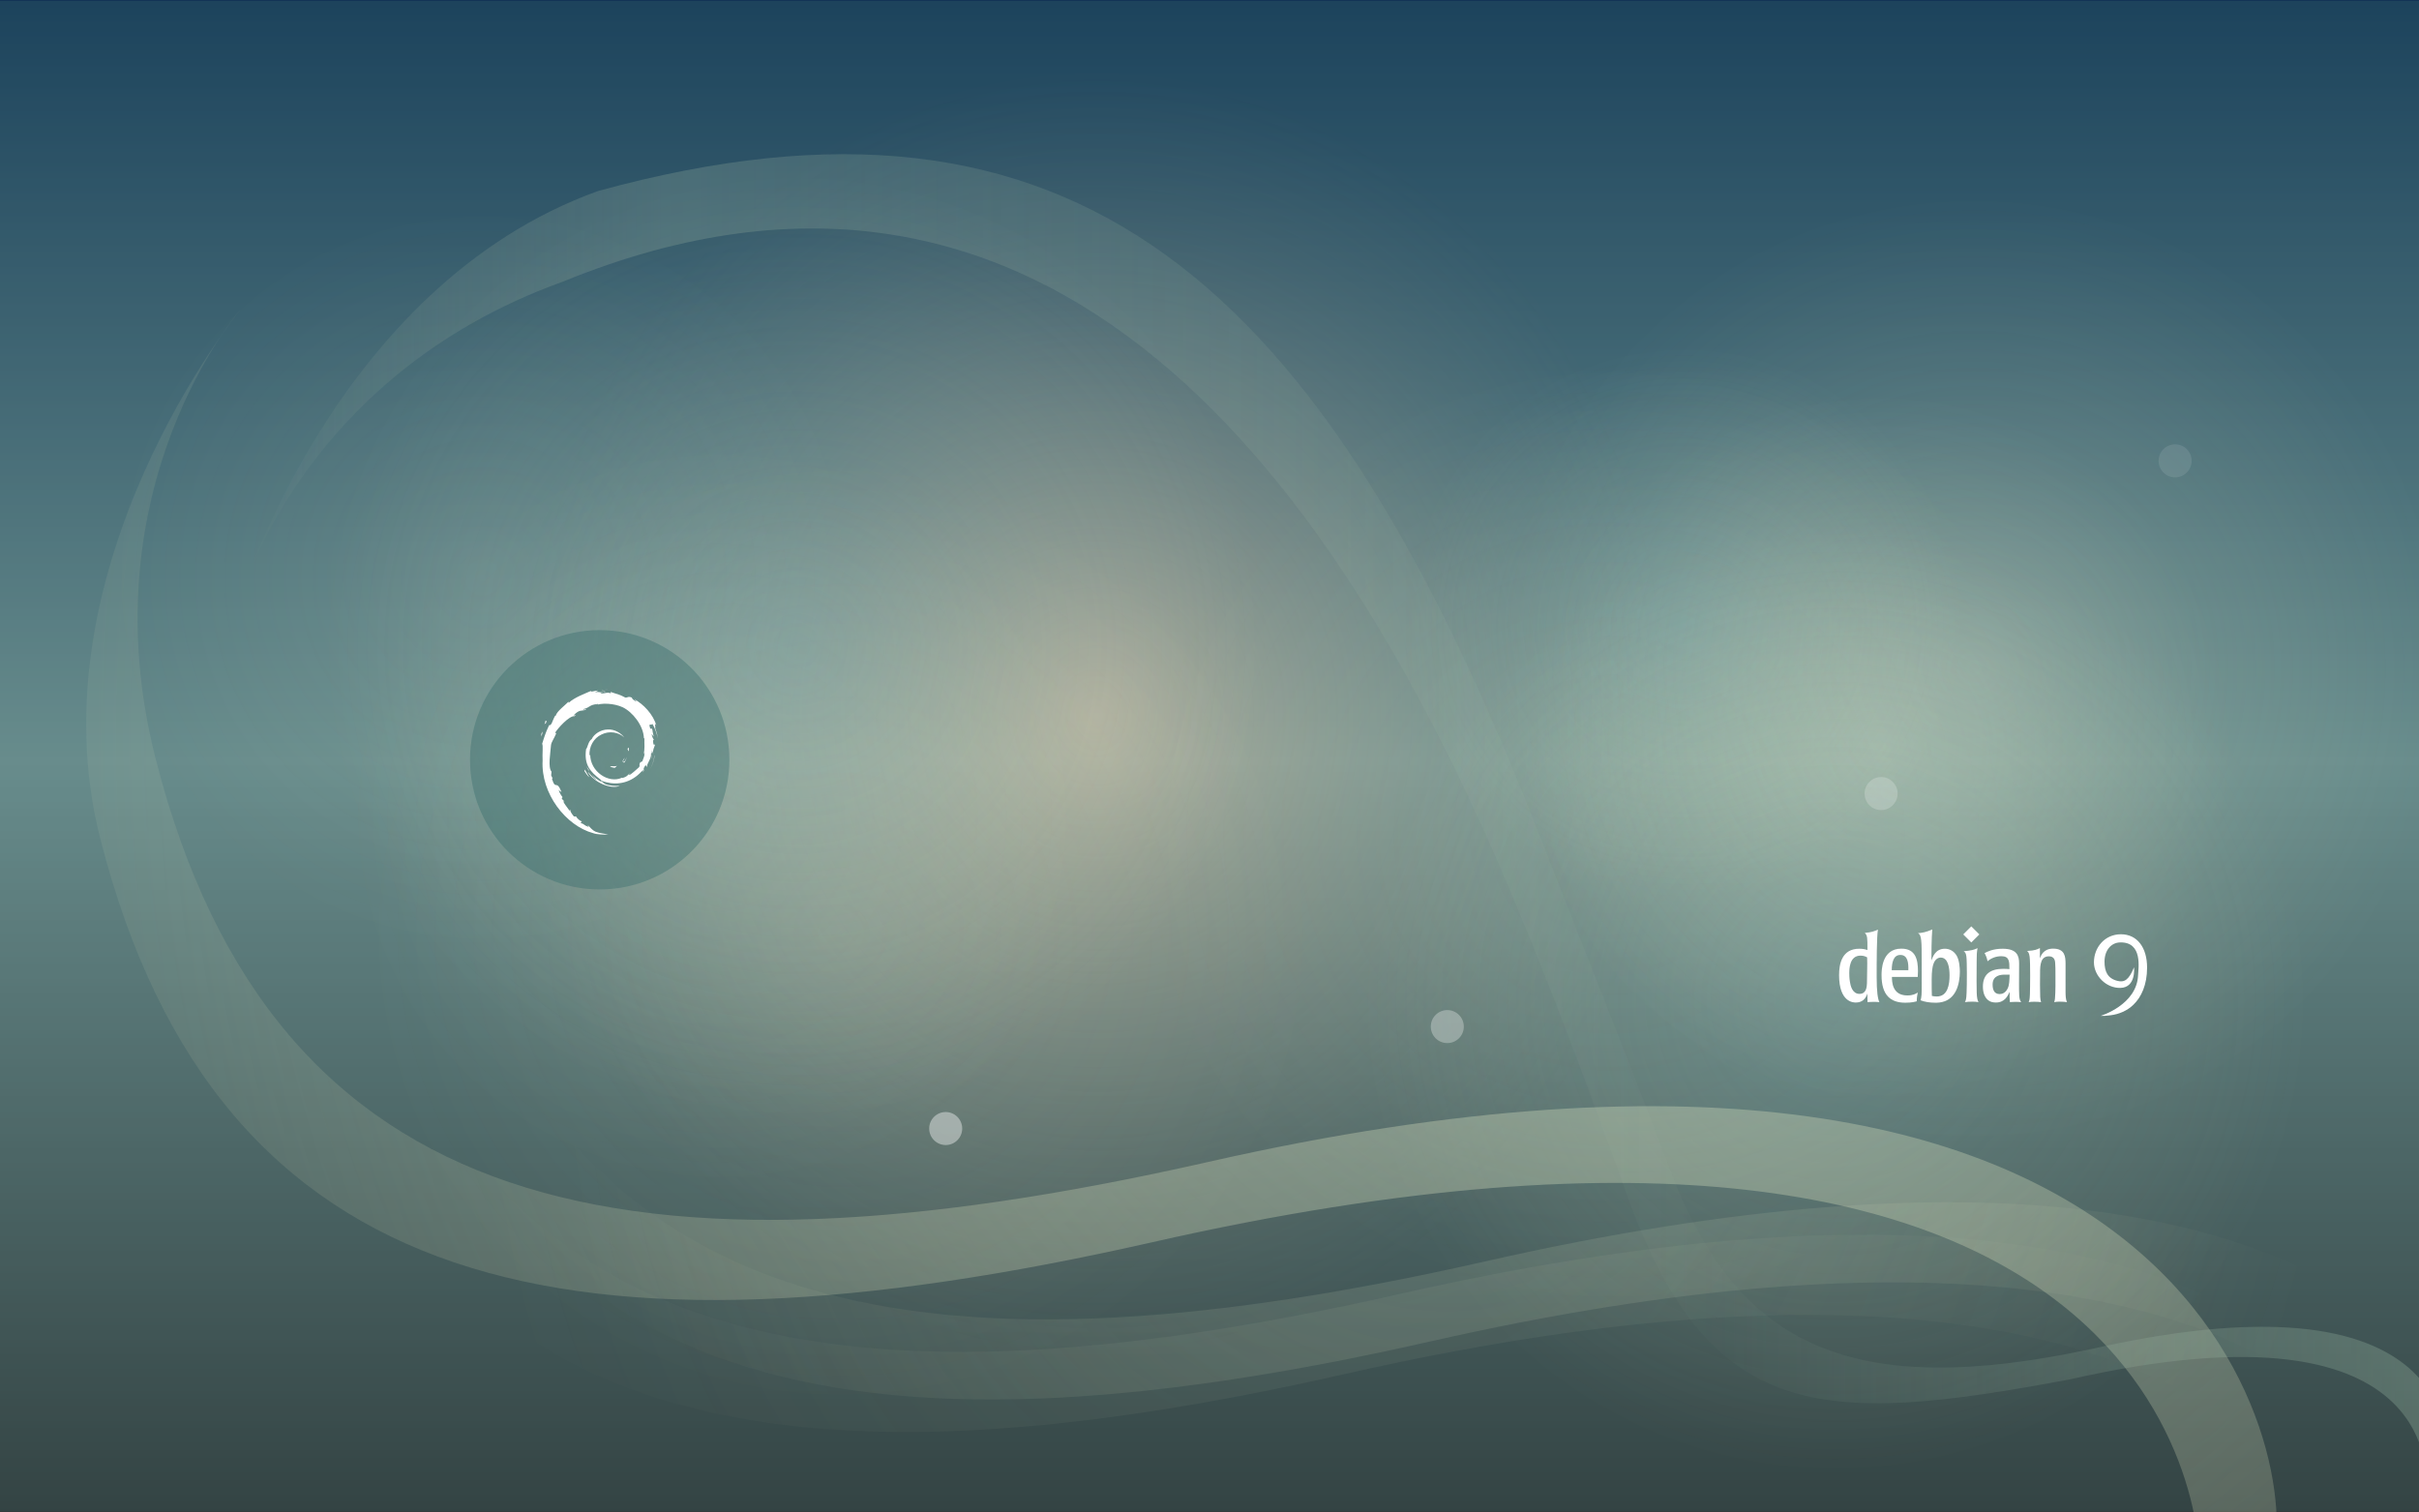
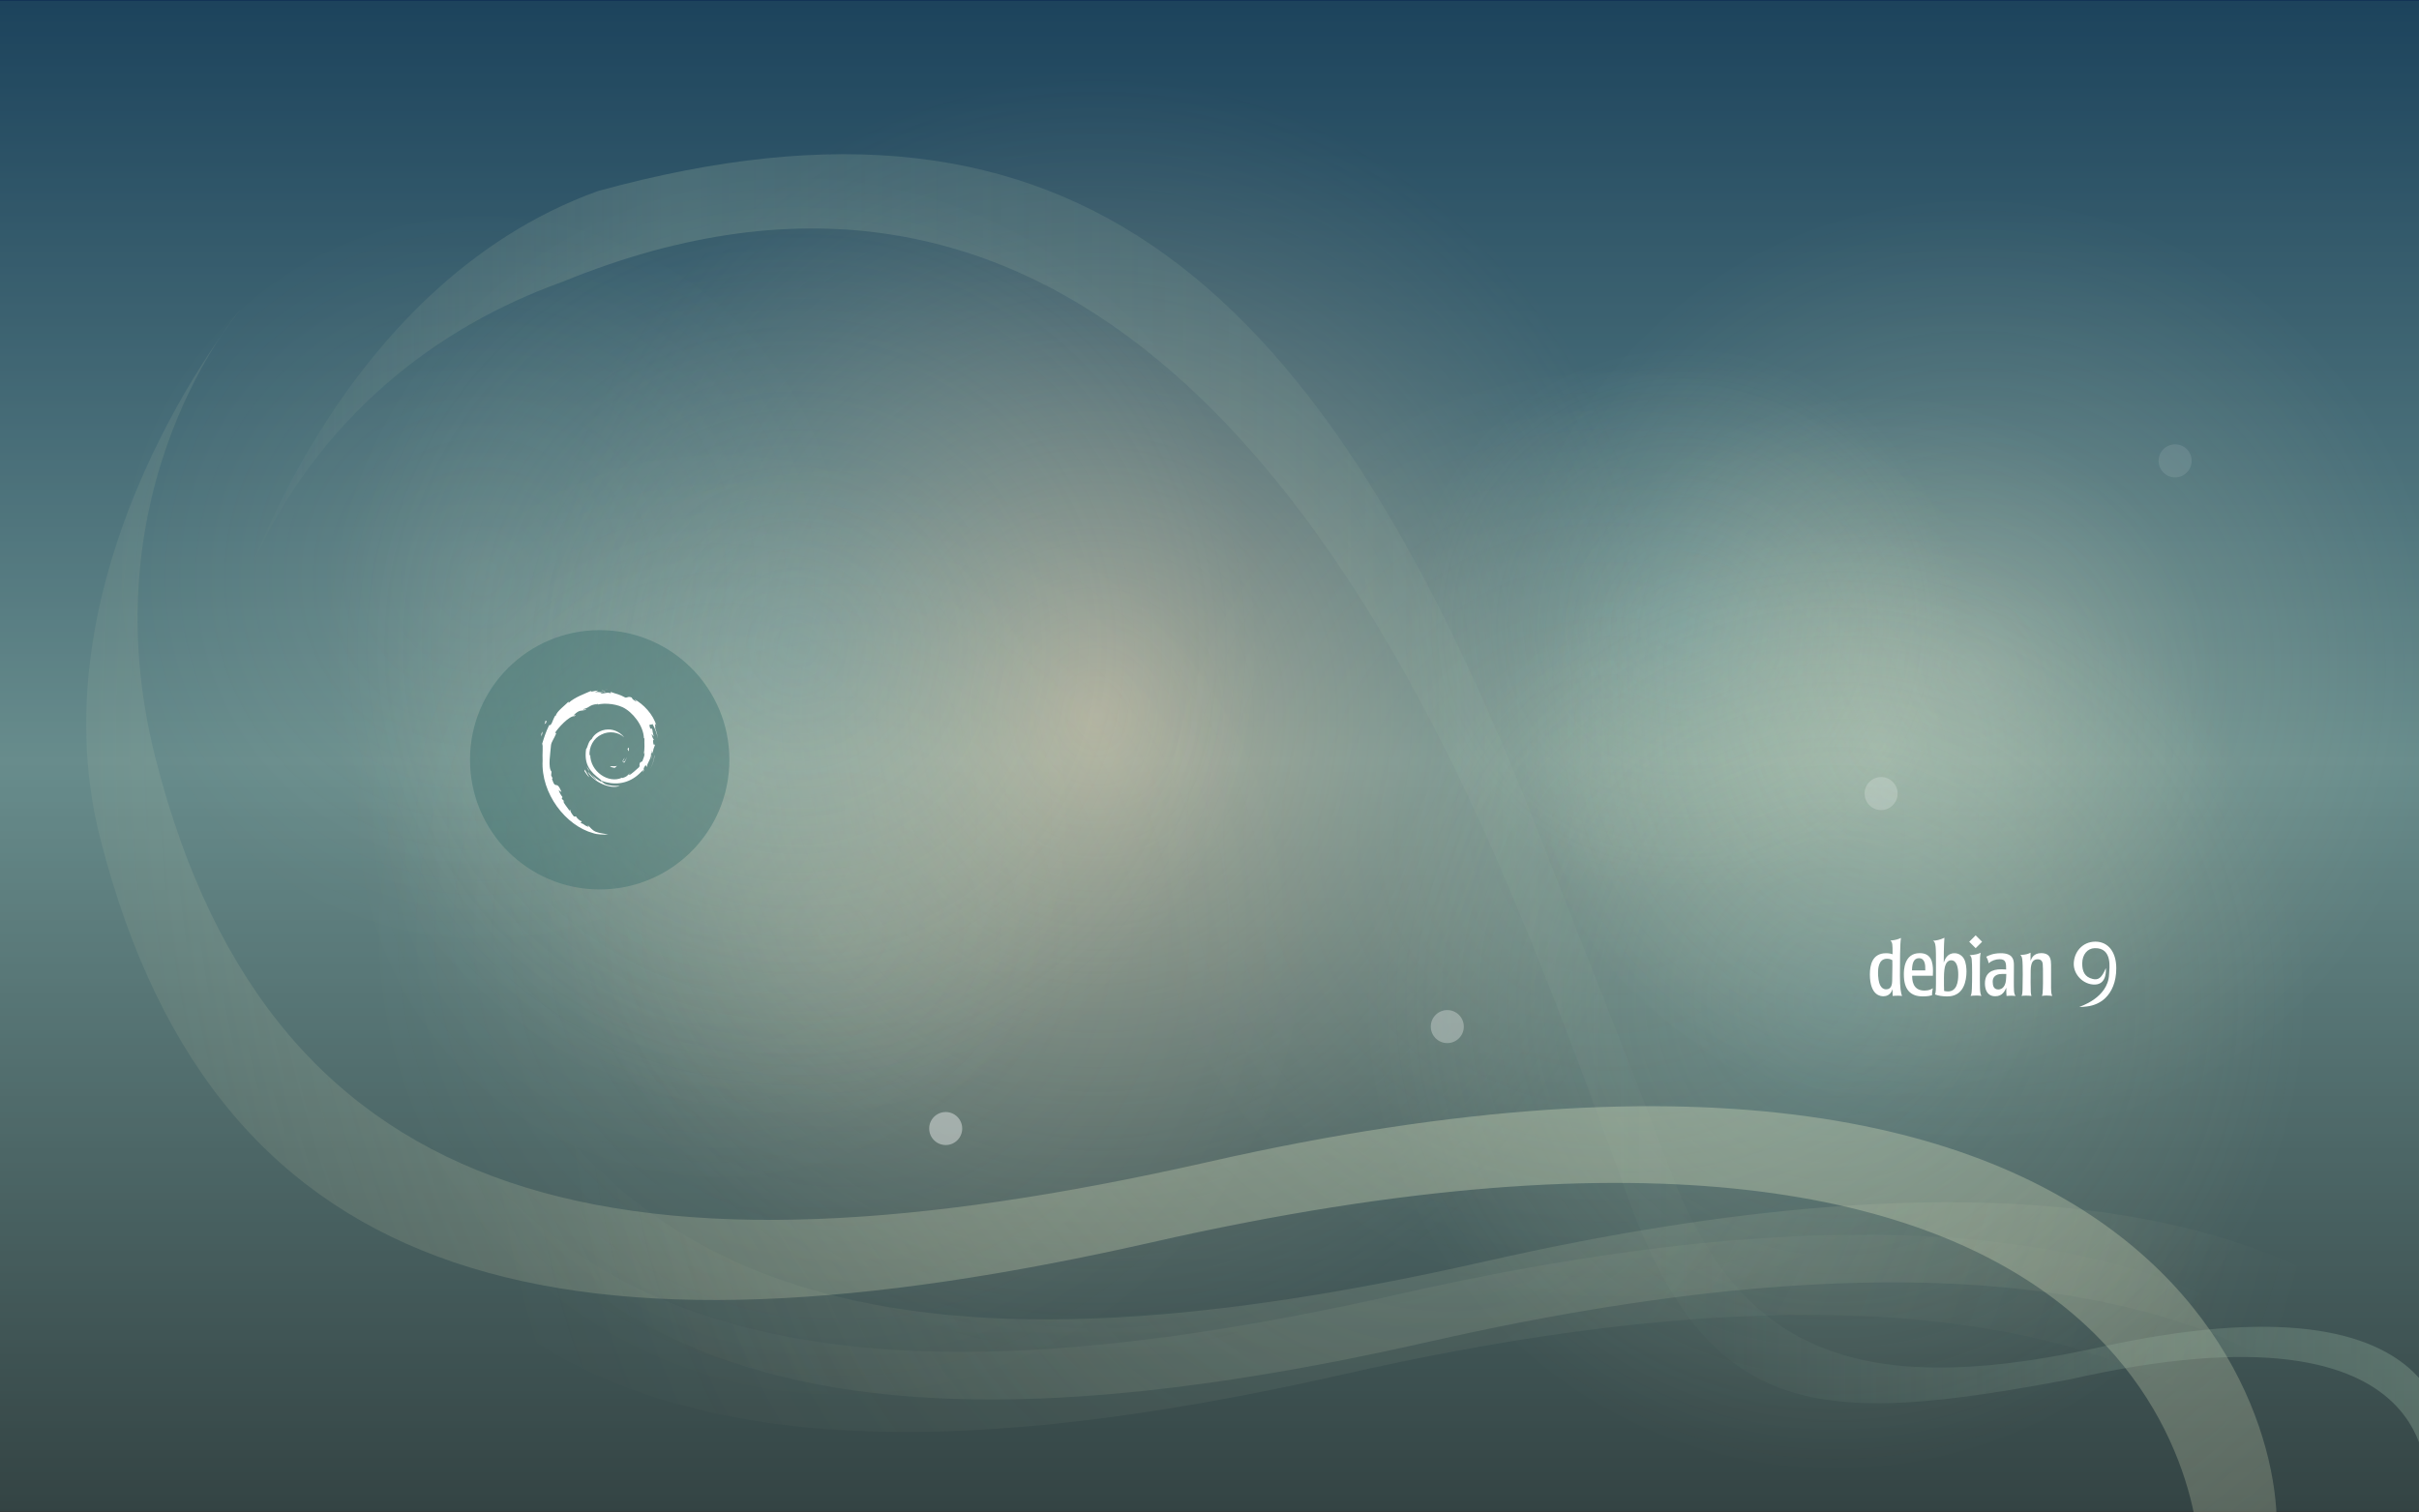
<svg xmlns="http://www.w3.org/2000/svg" version="1.1" id="root" x="0px" y="0px" width="2560" height="1600" viewBox="0 0 2560 1600" enable-background="new 0 0 1920 1200" xml:space="preserve">
  <defs id="defs188" />
  <g id="background" transform="matrix(1.33333,0,0,1.33333,-6.1425781e-6,-1.5527344e-6)">
    <g id="background_1_">
      <linearGradient id="SVGID_1_" gradientUnits="userSpaceOnUse" x1="-1528.699" y1="4317.114" x2="-1528.699" y2="3118.982" gradientTransform="matrix(1,0,0,-1,2488.699,4319.998)">
        <stop offset="0" style="stop-color:#133356" id="stop6" />
        <stop offset="0.502" style="stop-color:#7C9999" id="stop8" />
        <stop offset="1" style="stop-color:#333333" id="stop10" />
      </linearGradient>
      <rect y="0" x="0" style="fill:url(#SVGID_1_)" width="1920" height="1200.373" id="rect12" />
    </g>
    <g id="Layer_4">
      <radialGradient id="SVGID_2_" cx="-1656.957" cy="3382.681" r="942.225" gradientTransform="matrix(0.994,0,0,-1.1103,2517.466,4324.174)" gradientUnits="userSpaceOnUse">
        <stop offset="0" style="stop-color:#E4C8A5;stop-opacity:0.5" id="stop16" />
        <stop offset="0.143" style="stop-color:#AEAB93;stop-opacity:0.437" id="stop18" />
        <stop offset="0.38" style="stop-color:#587E77;stop-opacity:0.333" id="stop20" />
        <stop offset="0.488" style="stop-color:#366C6C;stop-opacity:0.286" id="stop22" />
      </radialGradient>
      <rect x="0" style="fill:url(#SVGID_2_)" y="0.749" width="1920" height="1199.251" id="rect24" />
    </g>
  </g>
  <g id="glows" transform="matrix(1.33333,0,0,1.33333,-6.1425781e-6,-1.5527344e-6)">
    <radialGradient id="SVGID_3_" cx="-996.666" cy="3727.3" r="279.21" gradientTransform="matrix(1,0,0,-1,2488.699,4319.998)" gradientUnits="userSpaceOnUse">
      <stop offset="0" style="stop-color:#FFFCDD" id="stop28" />
      <stop offset="1" style="stop-color:#FEF9C8;stop-opacity:0" id="stop30" />
    </radialGradient>
    <circle style="opacity:0.2;fill:url(#SVGID_3_)" enable-background="new    " cx="1492.033" cy="592.698" r="279.21" id="circle32" />
    <radialGradient id="SVGID_4_" cx="-1151.728" cy="3823.387" r="221.002" gradientTransform="matrix(1,0,0,-1,2488.699,4319.998)" gradientUnits="userSpaceOnUse">
      <stop offset="0" style="stop-color:#99CCCC" id="stop35" />
      <stop offset="1" style="stop-color:#FEF9C8;stop-opacity:0" id="stop37" />
    </radialGradient>
    <circle style="opacity:0.2;fill:url(#SVGID_4_)" enable-background="new    " cx="1336.971" cy="496.611" r="221.002" id="circle39" />
    <radialGradient id="SVGID_5_" cx="-2105.652" cy="3861.388" r="293.003" gradientTransform="matrix(1,0,0,-1,2488.699,4319.998)" gradientUnits="userSpaceOnUse">
      <stop offset="0" style="stop-color:#FFFCDD" id="stop42" />
      <stop offset="1" style="stop-color:#FEF9C8;stop-opacity:0" id="stop44" />
    </radialGradient>
    <circle style="opacity:0.1;fill:url(#SVGID_5_)" enable-background="new    " cx="383.047" cy="458.61" r="293.003" id="circle46" />
    <radialGradient id="SVGID_6_" cx="-1917.652" cy="3672.343" r="293.003" gradientTransform="matrix(1,0,0,-1,2488.699,4319.998)" gradientUnits="userSpaceOnUse">
      <stop offset="0" style="stop-color:#FFFCDD" id="stop49" />
      <stop offset="1" style="stop-color:#FEF9C8;stop-opacity:0" id="stop51" />
    </radialGradient>
    <circle style="opacity:0.1;fill:url(#SVGID_6_)" enable-background="new    " cx="571.047" cy="647.655" r="293.003" id="circle53" />
    <radialGradient id="SVGID_7_" cx="-1821.317" cy="3579.509" r="374.833" gradientTransform="matrix(1,0,0,-1,2488.699,4319.998)" gradientUnits="userSpaceOnUse">
      <stop offset="0" style="stop-color:#FFFCDD" id="stop56" />
      <stop offset="1" style="stop-color:#FEF9C8;stop-opacity:0" id="stop58" />
    </radialGradient>
    <circle style="opacity:0.1;fill:url(#SVGID_7_)" enable-background="new    " cx="667.382" cy="740.489" r="374.833" id="circle60" />
    <radialGradient id="SVGID_8_" cx="-1209.822" cy="3657.275" r="374.832" gradientTransform="matrix(1,0,0,-1,2488.699,4319.998)" gradientUnits="userSpaceOnUse">
      <stop offset="0" style="stop-color:#FFFCDD" id="stop63" />
      <stop offset="1" style="stop-color:#FEF9C8;stop-opacity:0" id="stop65" />
    </radialGradient>
    <path style="opacity:0.1;fill:url(#SVGID_8_)" enable-background="new    " d="m 1278.877,287.89 c 207.014,0 374.832,167.815 374.832,374.833 0,207.02 -167.818,374.832 -374.832,374.832 -207.014,0 -374.832,-167.816 -374.832,-374.829 0,-207.019 167.818,-374.836 374.832,-374.836 z" id="path67" />
    <radialGradient id="SVGID_9_" cx="-1856.463" cy="3807.273" r="374.832" gradientTransform="matrix(1,0,0,-1,2488.699,4319.998)" gradientUnits="userSpaceOnUse">
      <stop offset="0" style="stop-color:#99CCCC" id="stop70" />
      <stop offset="1" style="stop-color:#FEF9C8;stop-opacity:0" id="stop72" />
    </radialGradient>
    <circle style="opacity:0.2;fill:url(#SVGID_9_)" enable-background="new    " cx="632.236" cy="512.725" r="374.833" id="circle74" />
    <radialGradient id="SVGID_10_" cx="-922.164" cy="3789.274" r="374.833" gradientTransform="matrix(1,0,0,-1,2488.699,4319.998)" gradientUnits="userSpaceOnUse">
      <stop offset="0" style="stop-color:#FFFCDD" id="stop77" />
      <stop offset="1" style="stop-color:#FEF9C8;stop-opacity:0" id="stop79" />
    </radialGradient>
    <circle style="opacity:0.2;fill:url(#SVGID_10_)" enable-background="new    " cx="1566.535" cy="530.724" r="374.833" id="circle81" />
    <radialGradient id="SVGID_11_" cx="-1031.994" cy="3525.275" r="374.832" gradientTransform="matrix(1,0,0,-1,2488.699,4319.998)" gradientUnits="userSpaceOnUse">
      <stop offset="0" style="stop-color:#99CCCC" id="stop84" />
      <stop offset="1" style="stop-color:#FEF9C8;stop-opacity:0" id="stop86" />
    </radialGradient>
    <circle style="opacity:0.2;fill:url(#SVGID_11_)" enable-background="new    " cx="1456.705" cy="794.723" r="374.833" id="circle88" />
  </g>
  <g id="octopus_1_" transform="matrix(1.33333,0,0,1.33333,-6.1425781e-6,-1.5527344e-6)">
    <radialGradient id="SVGID_12_" cx="12171.727" cy="-2777.451" r="704.525" gradientTransform="matrix(-1,0,0,1,13252.984,3630.337)" gradientUnits="userSpaceOnUse">
      <stop offset="0" style="stop-color:#BCCCB3" id="stop92" />
      <stop offset="1" style="stop-color:#FEF9C8;stop-opacity:0" id="stop94" />
    </radialGradient>
    <path style="opacity:0.1;fill:url(#SVGID_12_)" enable-background="new    " d="m 342.803,350.885 c 0,0 -166.237,203.738 -110.913,420.003 93.525,365.563 376.691,424 835.374,320 808.271,-183.268 836.202,226 830.202,264 l 43.879,-63.617 c 6,-38 -21.938,-447.26 -830.2,-264 -458.687,104 -741.854,45.568 -835.375,-320 -55.323,-216.261 67.033,-356.386 67.033,-356.386" id="path96" />
    <radialGradient id="SVGID_13_" cx="11962.174" cy="-3044.973" r="1411.943" gradientTransform="matrix(-1,0,0,1,13252.984,3630.337)" gradientUnits="userSpaceOnUse">
      <stop offset="0" style="stop-color:#BCCCB3" id="stop99" />
      <stop offset="1" style="stop-color:#FEF9C8;stop-opacity:0" id="stop101" />
    </radialGradient>
    <path style="opacity:0.5;fill:url(#SVGID_13_)" enable-background="new    " d="m 190.59,246.104 c 0,0 -166.237,203.742 -110.914,420.003 93.523,365.563 376.689,423.999 835.377,320 808.26,-183.266 836.199,225.999 830.199,263.999 l 56.753,-5.73 c 28.162,-64.277 -34.813,-505.146 -843.073,-321.886 -458.687,104 -741.853,45.564 -835.374,-320 C 68.234,386.229 190.59,246.104 190.59,246.104" id="path103" />
    <radialGradient id="SVGID_14_" cx="12104.23" cy="-2803.252" r="704.524" gradientTransform="matrix(-1,0,0,1,13252.984,3630.337)" gradientUnits="userSpaceOnUse">
      <stop offset="0" style="stop-color:#BCCCB3" id="stop106" />
      <stop offset="1" style="stop-color:#FEF9C8;stop-opacity:0" id="stop108" />
    </radialGradient>
    <path style="opacity:0.2;fill:url(#SVGID_14_)" enable-background="new    " d="m 410.301,325.085 c 0,0 -166.237,203.742 -110.914,420.001 93.524,365.567 376.69,423.999 835.374,320 808.263,-183.262 836.201,225.999 830.201,263.999 l 43.879,-63.61 c 6,-38 -21.938,-447.267 -830.2,-264 -458.685,104 -741.852,45.563 -835.373,-320 -55.323,-216.266 67.033,-356.39 67.033,-356.39" id="path110" />
    <linearGradient id="SVGID_15_" gradientUnits="userSpaceOnUse" x1="11310.215" y1="-2971.831" x2="13063.793" y2="-2971.831" gradientTransform="matrix(-1,0,0,1,13252.984,3630.337)">
      <stop offset="0" style="stop-color:#ABCCB3;stop-opacity:0.7" id="stop113" />
      <stop offset="0.33" style="stop-color:#B4CFB5;stop-opacity:0.05" id="stop115" />
      <stop offset="0.803" style="stop-color:#C1D4B7;stop-opacity:0.5" id="stop117" />
      <stop offset="1" style="stop-color:#FEF9C8;stop-opacity:0" id="stop119" />
    </linearGradient>
    <path style="opacity:0.4;fill:url(#SVGID_15_)" enable-background="new    " d="m 189.191,479.015 c 0,0 47.39,-179.889 257.465,-255.367 391.015,-159.975 617.139,163.146 752.897,485.594 12,28.498 41.998,100.494 91.495,238.487 65.38,182.266 154.492,184.484 352.063,147.314 304.771,-69.104 284.29,85.22 282.021,99.549 l 16.545,-23.982 c 2.271,-14.327 22.748,-168.652 -282.021,-99.554 -188.504,40.321 -280.207,-1.222 -333.087,-139.832 C 1273.686,792.62 1270.43,787.431 1220.548,659.745 1049.41,221.649 853.077,47.771 474.711,151.639 264.642,227.119 189.191,479.015 189.191,479.015" id="path121" />
  </g>
  <g id="rounds" transform="matrix(1.33333,0,0,1.33333,-6.1425781e-6,-1.5527344e-6)">
    <path style="fill:none;stroke:#ffffff;stroke-width:2;stroke-miterlimit:10" stroke-miterlimit="10" d="M 1218.335,776.488" id="path124" />
    <circle style="opacity:0.3;fill:#ffffff" enable-background="new    " cx="1148.752" cy="815.015" r="13.107" id="circle126" />
    <circle style="opacity:0.2;fill:#ffffff" enable-background="new    " cx="1493.061" cy="630.008" r="13.109" id="circle128" />
    <circle style="opacity:0.1;fill:#ffffff" enable-background="new    " cx="1726.431" cy="365.857" r="13.107" id="circle130" />
    <circle style="opacity:0.4;fill:#ffffff" enable-background="new    " cx="750.623" cy="895.952" r="13.107" id="circle132" />
  </g>
  <g id="logoGroup_1_" transform="matrix(0.933331,0,0,0.933331,190.3959,241.2766)">
    <circle enable-background="new    " cx="475.991" cy="603.193" r="147.057" id="circle135" style="opacity:0.4;fill:#366c6c" />
    <g id="logo_1_" enable-background="new    ">
      <path d="m 488.914,610.467 c -2.729,0.03 0.517,1.396 4.08,1.947 0.987,-0.771 1.875,-1.545 2.67,-2.303 -2.215,0.548 -4.473,0.563 -6.75,0.356" id="path138" style="fill:#ffffff" />
      <path d="m 503.563,606.814 c 1.635,-2.248 2.813,-4.701 3.229,-7.239 -0.367,1.813 -1.347,3.367 -2.271,5.021 -5.104,3.222 -0.48,-1.9 -0.013,-3.854 -5.473,6.906 -0.746,4.141 -0.945,6.072" id="path140" style="fill:#ffffff" />
      <path d="m 508.975,592.736 c 0.332,-4.914 -0.965,-3.354 -1.396,-1.486 0.501,0.269 0.905,3.469 1.396,1.486" id="path142" style="fill:#ffffff" />
      <path d="m 478.559,525.543 c 1.459,0.269 3.149,0.463 2.906,0.813 1.598,-0.357 1.961,-0.671 -2.906,-0.813" id="path144" style="fill:#ffffff" />
      <path d="m 481.467,526.353 -1.021,0.221 0.957,-0.096 0.064,-0.125" id="path146" style="fill:#ffffff" />
      <path d="m 526.902,594.604 c 0.155,4.409 -1.291,6.559 -2.604,10.352 l -2.354,1.18 c -1.938,3.755 0.188,2.393 -1.189,5.361 -3.021,2.687 -9.146,8.389 -11.104,8.906 -1.438,-0.033 0.978,-1.693 1.282,-2.342 -4.032,2.771 -3.229,4.152 -9.412,5.846 l -0.183,-0.403 c -15.219,7.161 -36.354,-7.021 -36.082,-26.386 -0.159,1.229 -0.461,0.922 -0.799,1.414 -0.785,-9.96 4.604,-19.961 13.687,-24.055 8.896,-4.396 19.312,-2.604 25.658,3.344 -3.492,-4.578 -10.449,-9.438 -18.688,-8.98 -8.073,0.142 -15.642,5.271 -18.153,10.84 -4.144,2.604 -4.619,10.04 -6.42,11.398 -2.435,17.83 4.563,25.53 16.39,34.598 1.854,1.264 0.521,1.441 0.771,2.396 -3.938,-1.836 -7.521,-4.615 -10.48,-8.016 1.57,2.294 3.271,4.521 5.455,6.271 -3.707,-1.25 -8.655,-8.979 -10.1,-9.288 6.387,11.438 25.896,20.06 36.13,15.771 -4.733,0.178 -10.741,0.099 -16.063,-1.868 -2.229,-1.146 -5.271,-3.521 -4.729,-3.969 13.951,5.209 28.354,3.938 40.431,-5.732 3.073,-2.393 6.429,-6.459 7.396,-6.515 -1.459,2.19 0.25,1.055 -0.872,2.987 3.057,-4.938 -1.33,-2.01 3.158,-8.521 l 1.652,2.283 c -0.62,-4.104 5.098,-9.071 4.514,-15.551 1.313,-1.979 1.459,2.137 0.063,6.688 1.93,-5.057 0.514,-5.855 1.005,-10.041 0.528,1.402 1.235,2.896 1.604,4.375 -1.258,-4.891 1.28,-8.229 1.916,-11.063 -0.625,-0.274 -1.938,2.152 -2.24,-3.609 0.045,-2.509 0.699,-1.313 0.949,-1.934 -0.488,-0.283 -1.779,-2.206 -2.563,-5.896 0.563,-0.862 1.521,2.243 2.293,2.368 -0.494,-2.929 -1.354,-5.16 -1.394,-7.41 -2.267,-4.729 -0.805,0.637 -2.639,-2.022 -2.408,-7.521 1.997,-1.741 2.303,-5.156 3.646,5.292 5.729,13.488 6.688,16.891 -0.729,-4.142 -1.896,-8.146 -3.351,-12.038 1.104,0.479 -1.794,-8.521 1.438,-2.563 -3.439,-12.69 -14.761,-24.55 -25.161,-30.106 1.271,1.162 2.883,2.624 2.313,2.854 -5.188,-3.076 -4.271,-3.32 -5.019,-4.622 -4.218,-1.72 -4.486,0.142 -7.271,0.007 -7.946,-4.219 -9.479,-3.771 -16.791,-6.408 l 0.33,1.563 c -5.266,-1.76 -6.135,0.653 -11.821,0.006 -0.345,-0.271 1.825,-0.979 3.609,-1.238 -5.092,0.673 -4.854,-1.004 -9.829,0.188 1.226,-0.855 2.521,-1.438 3.834,-2.163 -4.146,0.258 -9.91,2.413 -8.135,0.438 -6.771,3.023 -18.79,7.271 -25.538,13.595 l -0.212,-1.416 c -3.1,3.714 -13.479,11.079 -14.313,15.896 l -0.819,0.188 c -1.604,2.729 -2.646,5.813 -3.931,8.606 -2.104,3.586 -3.084,1.381 -2.782,1.938 -4.14,8.396 -6.191,15.438 -7.974,21.229 1.271,1.893 0.031,11.385 0.511,18.979 -2.072,37.521 26.338,73.977 57.399,82.383 4.551,1.639 11.313,1.572 17.079,1.729 -6.796,-1.938 -7.673,-1.021 -14.291,-3.341 -4.771,-2.247 -5.819,-4.813 -9.202,-7.75 l 1.338,2.361 c -6.629,-2.35 -3.854,-2.902 -9.252,-4.611 l 1.435,-1.856 c -2.146,-0.164 -5.688,-3.619 -6.66,-5.544 l -2.354,0.102 c -2.821,-3.481 -4.332,-5.998 -4.22,-7.945 l -0.77,1.354 c -0.854,-1.479 -10.396,-13.069 -5.441,-10.375 -0.922,-0.84 -2.146,-1.359 -3.475,-3.771 l 1.016,-1.146 c -2.387,-3.063 -4.394,-6.987 -4.229,-8.308 1.271,1.719 2.147,2.034 3.022,2.329 -6.021,-14.914 -6.354,-0.813 -10.899,-15.182 l 0.965,-0.075 c -0.73,-1.118 -1.188,-2.318 -1.777,-3.509 l 0.424,-4.18 c -4.323,-4.998 -1.209,-21.271 -0.584,-30.192 0.434,-3.632 3.605,-7.494 6.021,-13.56 l -1.474,-0.257 c 2.813,-4.903 16.08,-19.729 22.229,-18.974 2.979,-3.729 -0.595,-0.019 -1.179,-0.952 6.541,-6.771 8.6,-4.771 13.008,-5.997 4.765,-2.816 -4.082,1.104 -1.824,-1.067 8.229,-2.104 5.824,-4.771 16.563,-5.848 1.132,0.646 -2.625,0.989 -3.563,1.823 6.854,-3.354 21.688,-2.593 31.319,1.855 11.181,5.229 23.734,20.672 24.232,35.202 l 0.563,0.146 c -0.281,5.774 0.893,12.458 -1.146,18.598 l 1.362,-2.887" id="path148" style="fill:#ffffff" />
      <path d="m 459.117,614.209 -0.385,1.913 c 1.793,2.438 3.219,5.081 5.508,6.979 -1.648,-3.209 -2.869,-4.538 -5.123,-8.892" id="path150" style="fill:#ffffff" />
      <path d="m 463.354,614.047 c -0.942,-1.055 -1.515,-2.313 -2.146,-3.567 0.604,2.218 1.838,4.106 2.983,6.057 l -0.837,-2.49" id="path152" style="fill:#ffffff" />
      <path d="m 538.412,597.731 -0.396,1.008 c -0.729,5.225 -2.321,10.393 -4.762,15.181 2.689,-5.055 4.422,-10.582 5.158,-16.189" id="path154" style="fill:#ffffff" />
      <path d="m 479.102,524.231 c 1.854,-0.678 4.535,-0.368 6.498,-0.813 -2.558,0.22 -5.099,0.348 -7.604,0.657 l 1.106,0.156" id="path156" style="fill:#ffffff" />
      <path d="m 414.299,558.693 c 0.426,3.937 -2.962,5.463 0.745,2.86 1.995,-4.477 -0.769,-1.231 -0.745,-2.86" id="path158" style="fill:#ffffff" />
      <path d="m 409.936,576.916 c 0.854,-2.624 1.018,-4.196 1.344,-5.72 -2.37,3.022 -1.096,3.664 -1.344,5.72" id="path160" style="fill:#ffffff" />
    </g>
  </g>
-   <g id="debian_1_" transform="matrix(0.933331,0,0,0.933331,632.7762,308.3984)">
+   <g id="debian_1_" transform="matrix(0.7466648,0,0,0.7466648,928.0718,452.3176)">
    <g id="g163">
      <path d="m 1439.256,762.536 c -0.104,0.113 -0.104,17.837 -0.328,22.464 -0.217,3.741 -0.552,11.778 -8.479,11.778 -8.15,0 -10.133,-9.36 -10.79,-13.434 -0.772,-4.512 -0.772,-8.261 -0.772,-9.905 0,-5.286 0.33,-20.044 12.772,-20.044 3.746,0 5.838,1.104 7.489,1.979 l 0.108,7.162 z m -31.93,12.997 c 0,31.049 16.517,31.049 18.938,31.049 6.826,0 11.233,-3.745 13.104,-10.239 l 0.222,9.797 c 2.091,-0.107 4.188,-0.328 7.6,-0.328 1.212,0 2.196,0 3.084,0.109 0.882,0 1.761,0.108 2.753,0.219 -1.763,-3.521 -3.083,-11.445 -3.083,-28.63 0,-16.733 0,-45.03 1.433,-53.622 -3.963,1.875 -7.381,3.087 -14.868,3.745 2.977,3.194 2.977,4.847 2.977,19.373 -2.09,-0.656 -4.735,-1.429 -9.249,-1.429 -19.717,0.004 -22.911,17.178 -22.911,29.956" id="path165" style="fill:#ffffff" />
      <path d="m 1467.039,769.911 c 0.109,-9.138 1.986,-17.284 9.802,-17.284 8.592,0 9.245,9.464 9.027,17.284 l -18.829,0 z m 29.729,1.105 c 0,-12.883 -2.528,-25.546 -18.822,-25.546 -22.463,0 -22.463,24.89 -22.463,30.17 0,22.354 10.019,31.16 26.863,31.16 7.484,0 11.12,-1.096 13.104,-1.652 -0.105,-3.964 0.439,-6.495 1.104,-9.906 -2.313,1.435 -5.286,3.305 -11.896,3.305 -17.178,0 -17.398,-15.642 -17.398,-21.033 l 29.294,0 0.214,-6.498" id="path167" style="fill:#ffffff" />
      <path d="m 1532.591,775.75 c 0,10.238 -1.871,24.003 -14.644,24.003 -1.767,0 -3.965,-0.332 -5.396,-0.662 -0.223,-3.964 -0.223,-10.79 -0.223,-18.718 0,-9.469 0.987,-14.416 1.764,-16.847 2.312,-7.814 7.486,-7.922 8.478,-7.922 8.369,0 10.021,11.559 10.021,20.146 z m -31.601,12.002 c 0,8.149 0,12.772 -1.322,16.296 4.515,1.764 10.13,2.752 16.851,2.752 4.291,0 16.735,0 23.451,-13.762 3.194,-6.386 4.294,-14.977 4.294,-21.474 0,-3.967 -0.439,-12.661 -3.635,-18.169 -3.081,-5.172 -8.038,-7.814 -13.32,-7.814 -10.569,0 -13.649,8.808 -15.3,13.322 0,-5.612 0.105,-25.213 0.983,-35.233 -7.154,3.305 -11.563,3.849 -16.294,4.292 4.297,1.761 4.297,9.033 4.297,32.705 l 0,27.085" id="path169" style="fill:#ffffff" />
      <path d="m 1565.431,806.14 c -2.204,-0.328 -3.749,-0.552 -6.939,-0.552 -3.521,0 -5.945,0.224 -8.479,0.552 1.103,-2.092 1.542,-3.085 1.872,-10.235 0.439,-9.802 0.551,-36.013 -0.219,-41.519 -0.554,-4.187 -1.541,-4.846 -3.082,-5.943 9.027,-0.883 11.556,-1.54 15.743,-3.522 -0.877,4.841 -0.994,7.272 -0.994,14.646 -0.219,37.987 -0.329,42.057 2.098,46.573" id="path171" style="fill:#ffffff" />
      <path d="m 1600.691,774.976 c -0.223,6.938 -0.332,11.784 -2.206,15.639 -2.315,4.957 -6.168,6.387 -9.027,6.387 -6.614,0 -8.042,-5.5 -8.042,-10.896 0,-10.349 9.254,-11.125 13.431,-11.125 l 5.847,0 0,-0.005 0,0 z m -30.285,13.546 c 0,6.938 2.094,13.87 8.262,16.848 2.752,1.212 5.504,1.212 6.387,1.212 10.131,0 13.541,-7.491 15.637,-12.114 -0.109,4.846 0,7.815 0.327,11.672 1.983,-0.107 3.964,-0.329 7.273,-0.329 1.872,0 3.629,0.222 5.5,0.329 -1.212,-1.87 -1.871,-2.975 -2.203,-7.267 -0.22,-4.183 -0.22,-8.369 -0.22,-14.202 l 0.108,-22.464 c 0,-8.375 -2.202,-16.63 -18.722,-16.63 -10.896,0 -17.284,3.304 -20.479,4.956 1.323,2.422 2.43,4.512 3.416,9.251 4.301,-3.746 9.912,-5.729 15.633,-5.729 9.146,0 9.146,6.063 9.146,14.646 -2.092,-0.107 -3.854,-0.325 -6.83,-0.325 -13.985,-10e-4 -23.235,5.388 -23.235,20.146" id="path173" style="fill:#ffffff" />
      <path d="m 1664.111,795.238 c 0.109,3.745 0.109,7.709 1.648,10.903 -2.427,-0.224 -3.855,-0.553 -8.369,-0.553 -2.644,0 -4.07,0.227 -6.167,0.553 0.438,-1.434 0.663,-1.979 0.886,-3.854 0.328,-2.529 0.554,-11.014 0.554,-13.987 l 0,-11.892 c 0,-5.175 0,-12.665 -0.34,-15.303 -0.22,-1.869 -0.763,-6.938 -7.157,-6.938 -6.275,0 -8.364,4.622 -9.139,8.366 -0.877,3.853 -0.877,8.039 -0.877,24.334 0.104,14.096 0.104,15.413 1.207,19.27 -1.871,-0.219 -4.185,-0.436 -7.481,-0.436 -2.646,0 -4.41,0.104 -6.604,0.436 0.771,-1.763 1.211,-2.645 1.43,-8.807 0.225,-6.061 0.664,-35.79 -0.334,-42.833 -0.547,-4.298 -1.652,-5.285 -2.858,-6.39 8.922,-0.441 11.779,-1.871 14.535,-3.303 l 0,11.668 c 1.319,-3.415 4.072,-11.015 15.084,-11.015 13.768,0 13.873,10.021 13.984,16.627 l 0,33.154" id="path175" style="fill:#ffffff" />
      <path d="m 1566.36,729.337 -9.122,9.115 -9.114,-9.115 9.114,-9.115 9.122,9.115" id="path177" style="fill:#ffffff" />
    </g>
    <g id="_x39_">
      <g id="g180">
        <g id="g182">
          <path d="m 1726.427,790.001 c -16.123,0.476 -30.126,-13.655 -30.126,-28.971 0,-16.961 12.275,-31.856 30.617,-31.856 18.332,0 29.645,14.896 29.645,37.787 0,19.729 -6.609,33.521 -15.444,42.078 -6.892,6.755 -16.413,10.892 -26.063,11.999 -4.41,0.688 -8.269,0.825 -11.167,0.688 0,0 41.182,-12.38 42.477,-46.256 0.284,-7.578 5.52,-37.745 -20.41,-37.055 -10.336,0.271 -17.655,9.102 -17.655,21.789 0,11.164 3.432,19.079 14.75,21.852 7.907,1.938 12.87,-1.126 18.729,-15.447 -0.01,10e-4 2.589,22.866 -15.353,23.392 z" id="path184" style="fill:#ffffff" />
        </g>
      </g>
    </g>
  </g>
</svg>
